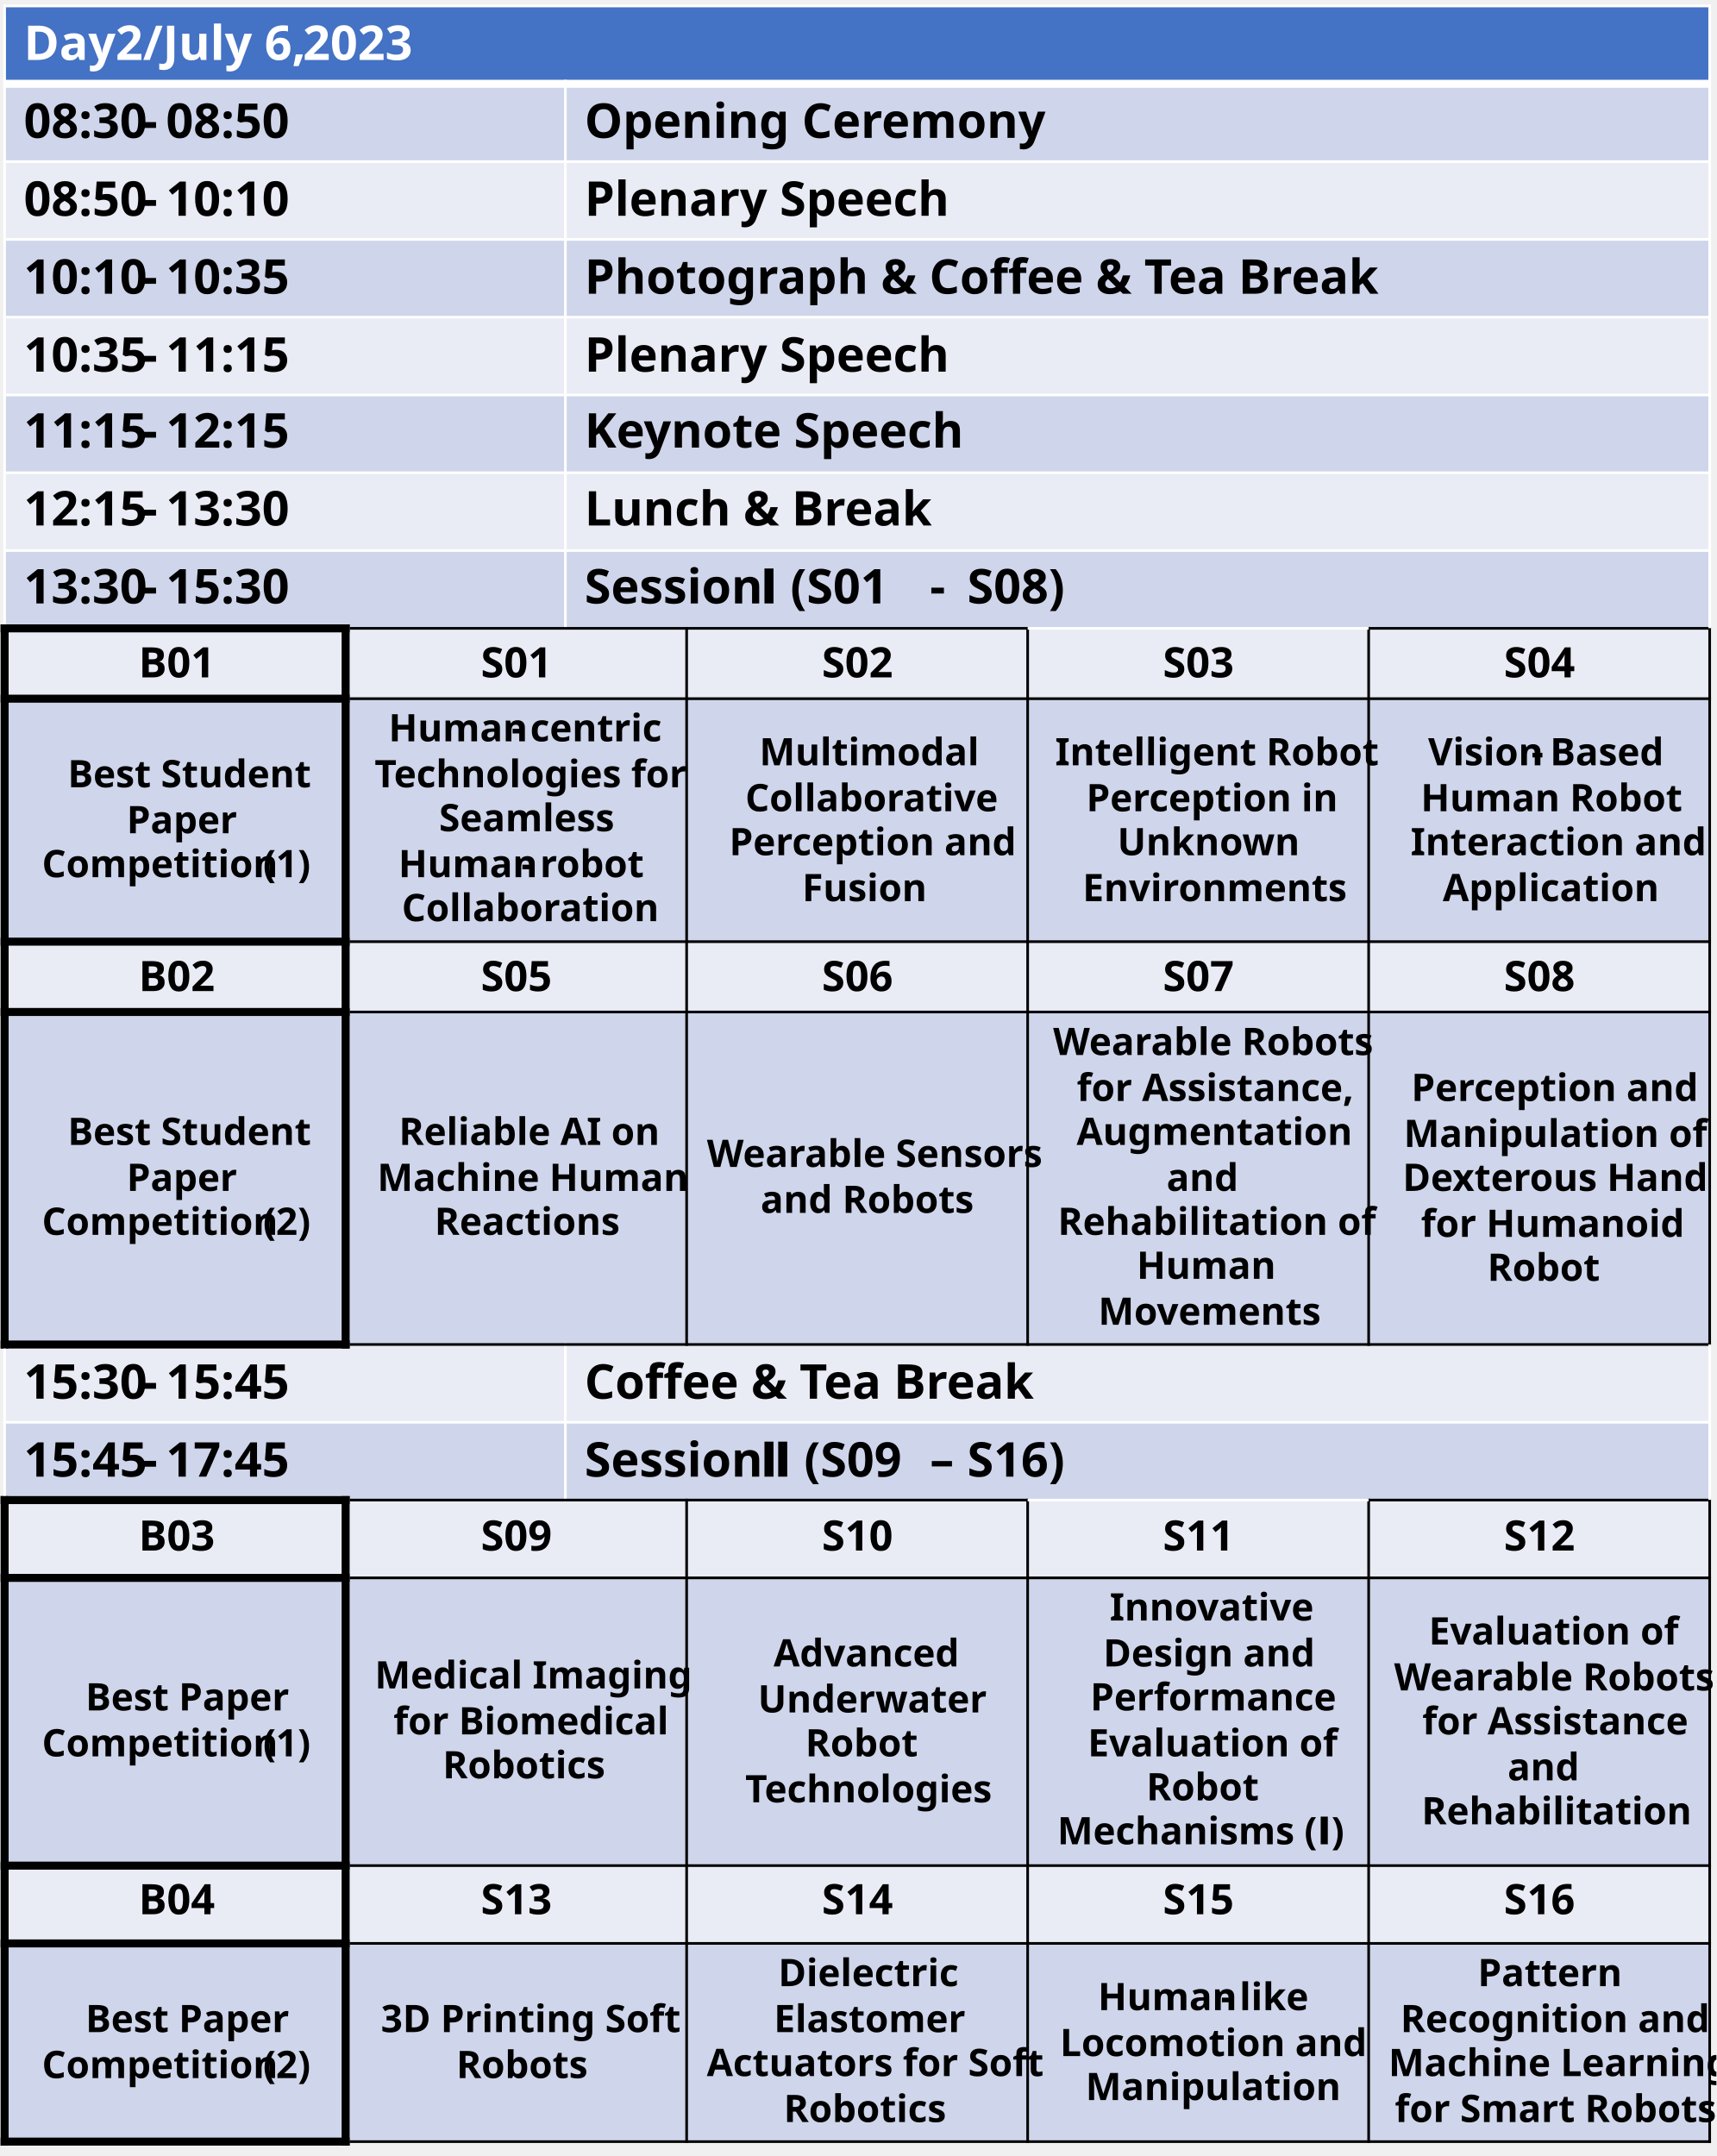
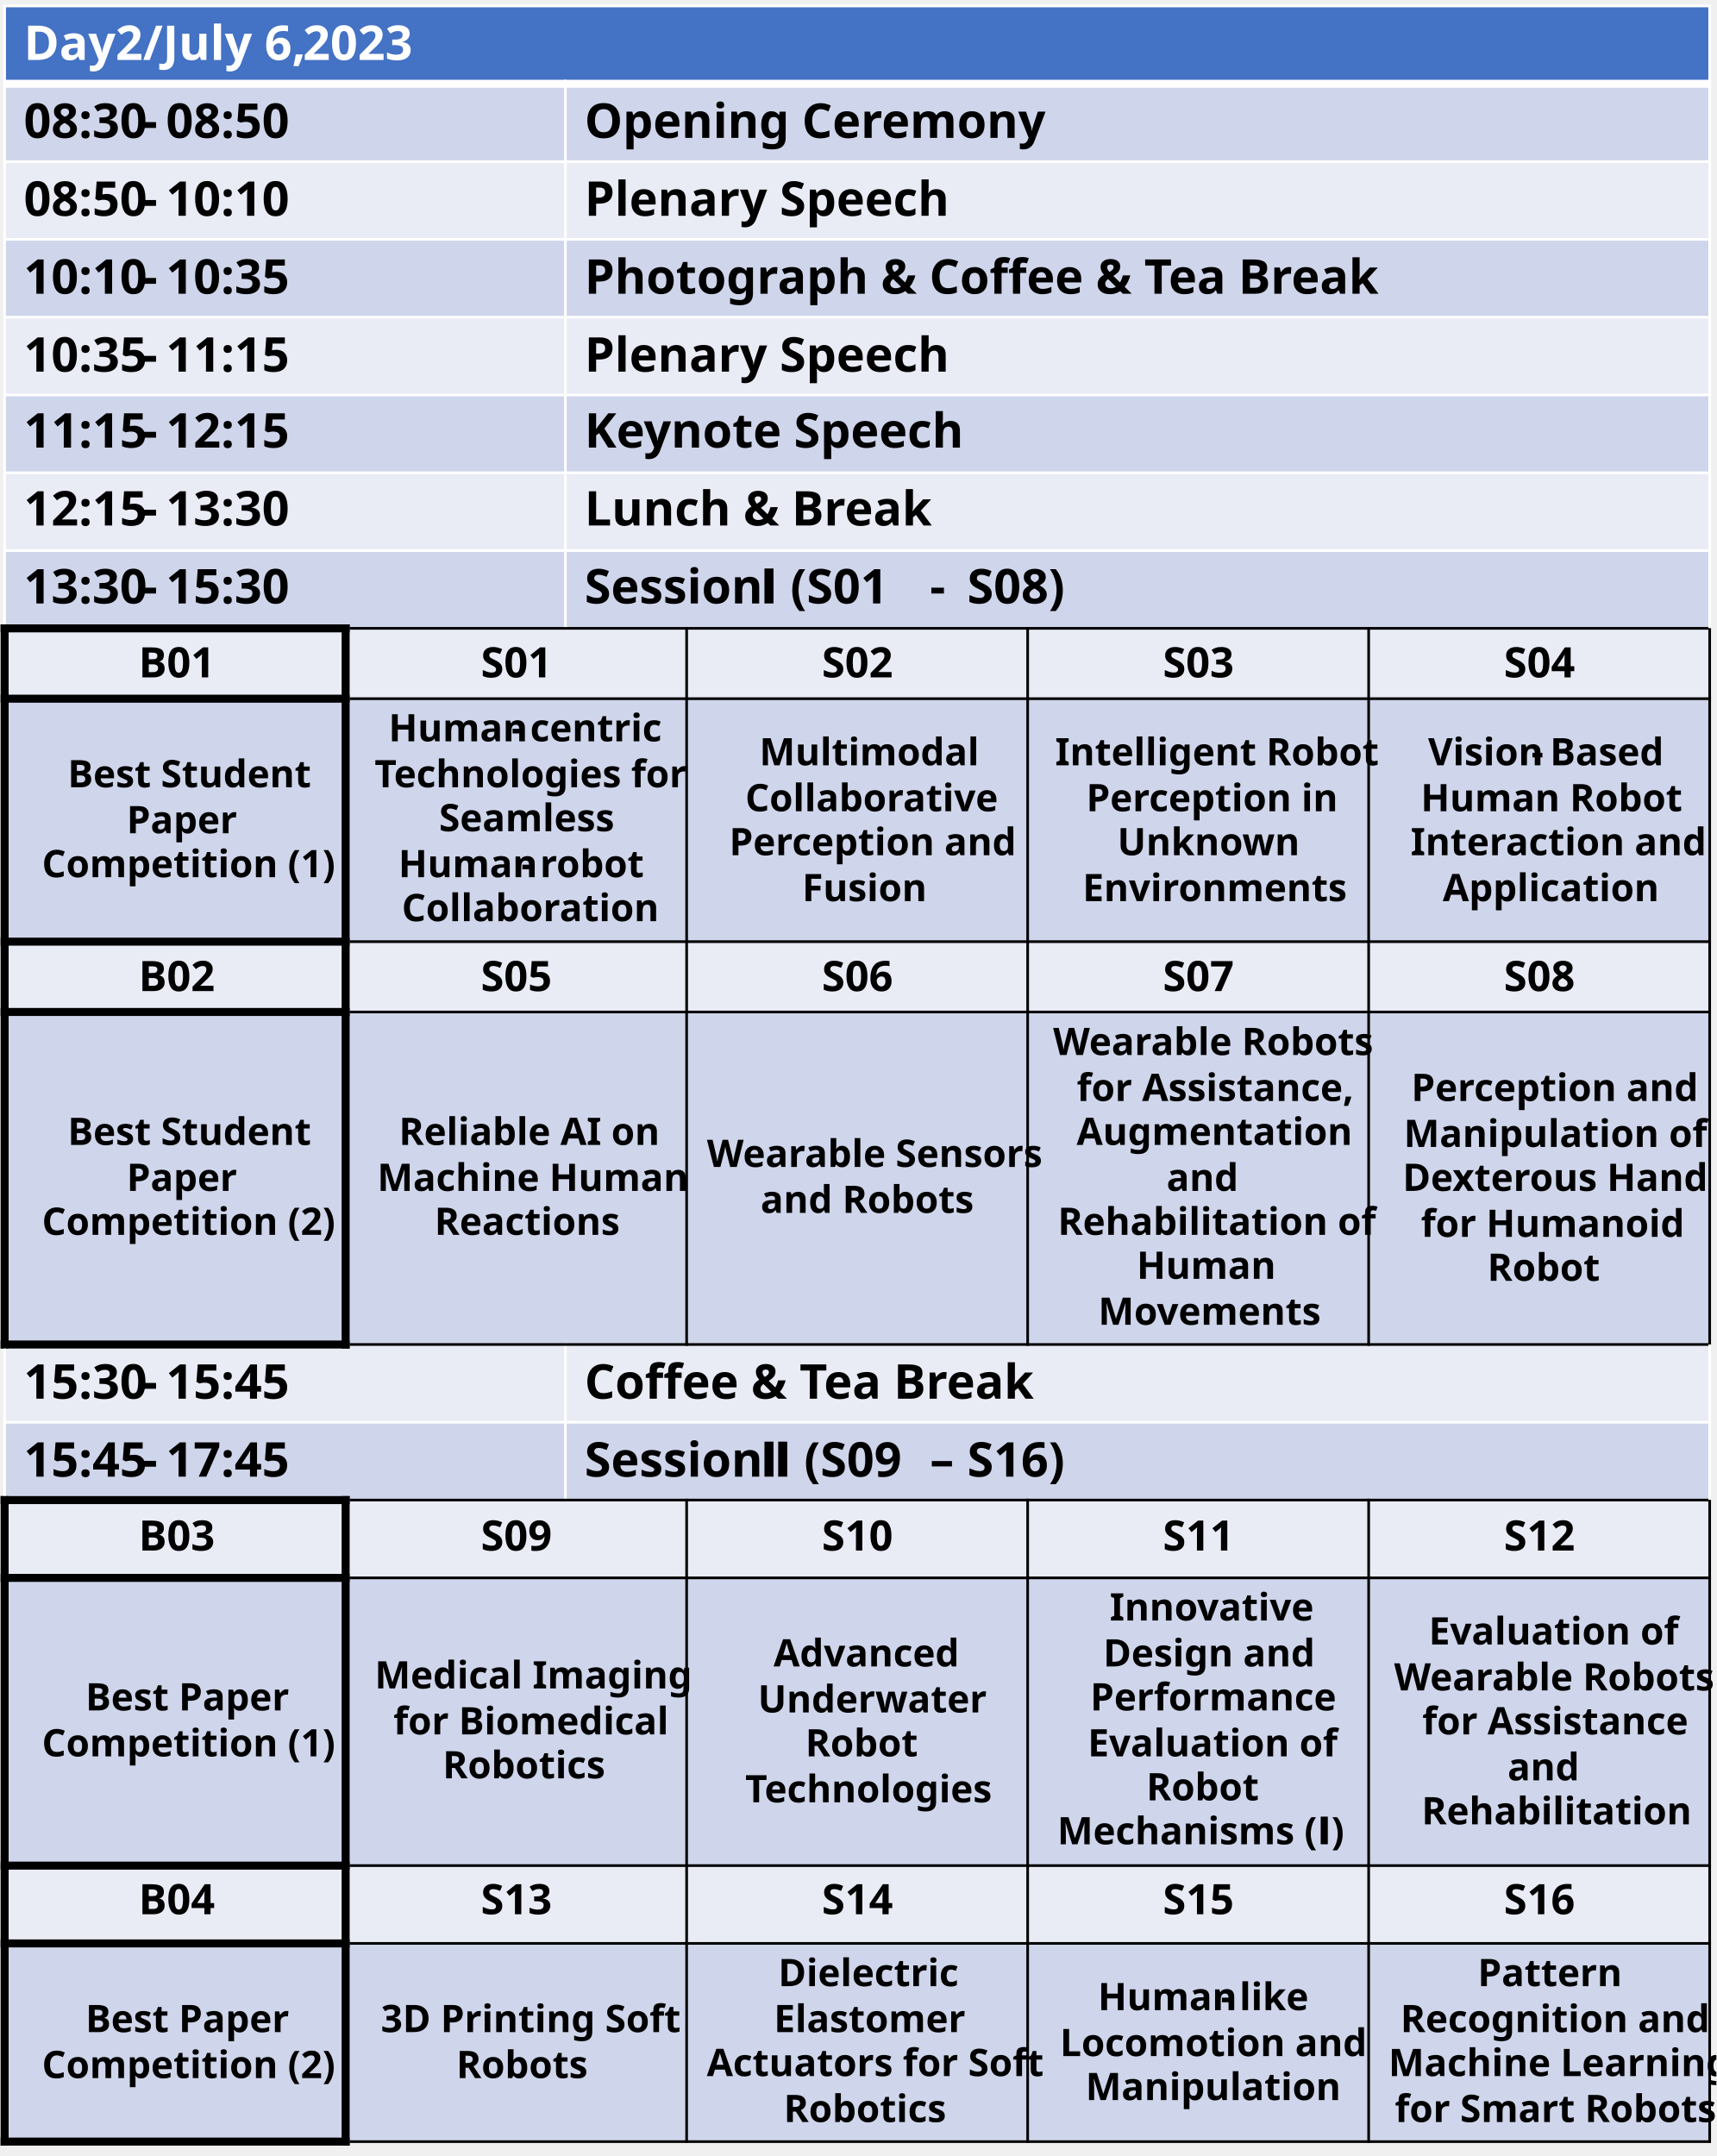
<svg xmlns="http://www.w3.org/2000/svg" width="859" height="1079" overflow="hidden">
  <g transform="translate(-225 3)">
    <path d="M227.314 0 1080.65 0 1080.65 38.933 227.314 38.933Z" fill="#4472C4" fill-rule="evenodd" />
    <path d="M227.314 38.933 507.961 38.933 507.961 77.867 227.314 77.867Z" fill="#CFD5EA" fill-rule="evenodd" />
    <path d="M507.961 38.933 1080.65 38.933 1080.65 77.867 507.961 77.867Z" fill="#CFD5EA" fill-rule="evenodd" />
    <path d="M227.314 77.867 507.961 77.867 507.961 116.8 227.314 116.8Z" fill="#E9EBF5" fill-rule="evenodd" />
    <path d="M507.961 77.867 1080.65 77.867 1080.65 116.8 507.961 116.8Z" fill="#E9EBF5" fill-rule="evenodd" />
    <path d="M227.314 116.8 507.961 116.8 507.961 155.733 227.314 155.733Z" fill="#CFD5EA" fill-rule="evenodd" />
    <path d="M507.961 116.8 1080.65 116.8 1080.65 155.733 507.961 155.733Z" fill="#CFD5EA" fill-rule="evenodd" />
    <path d="M227.314 155.733 507.961 155.733 507.961 194.667 227.314 194.667Z" fill="#E9EBF5" fill-rule="evenodd" />
    <path d="M507.961 155.733 1080.65 155.733 1080.65 194.667 507.961 194.667Z" fill="#E9EBF5" fill-rule="evenodd" />
    <path d="M227.314 194.667 507.961 194.667 507.961 233.6 227.314 233.6Z" fill="#CFD5EA" fill-rule="evenodd" />
    <path d="M507.961 194.667 1080.65 194.667 1080.65 233.6 507.961 233.6Z" fill="#CFD5EA" fill-rule="evenodd" />
    <path d="M227.314 233.6 507.961 233.6 507.961 272.533 227.314 272.533Z" fill="#E9EBF5" fill-rule="evenodd" />
    <path d="M507.961 233.6 1080.65 233.6 1080.65 272.533 507.961 272.533Z" fill="#E9EBF5" fill-rule="evenodd" />
    <path d="M227.314 272.533 507.961 272.533 507.961 311.467 227.314 311.467Z" fill="#CFD5EA" fill-rule="evenodd" />
    <path d="M507.961 272.533 1080.65 272.533 1080.65 311.467 507.961 311.467Z" fill="#CFD5EA" fill-rule="evenodd" />
    <path d="M227.314 311.467 397.98 311.467 397.98 346.667 227.314 346.667Z" fill="#E9EBF5" fill-rule="evenodd" />
    <path d="M397.98 311.467 568.647 311.467 568.647 346.667 397.98 346.667Z" fill="#E9EBF5" fill-rule="evenodd" />
    <path d="M568.647 311.467 739.314 311.467 739.314 346.667 568.647 346.667Z" fill="#E9EBF5" fill-rule="evenodd" />
    <path d="M739.314 311.467 909.98 311.467 909.98 346.667 739.314 346.667Z" fill="#E9EBF5" fill-rule="evenodd" />
    <path d="M909.98 311.467 1080.65 311.467 1080.65 346.667 909.98 346.667Z" fill="#E9EBF5" fill-rule="evenodd" />
    <path d="M227.314 346.667 397.98 346.667 397.98 468.267 227.314 468.267Z" fill="#CFD5EA" fill-rule="evenodd" />
    <path d="M397.98 346.667 568.647 346.667 568.647 468.267 397.98 468.267Z" fill="#CFD5EA" fill-rule="evenodd" />
    <path d="M568.647 346.667 739.314 346.667 739.314 468.267 568.647 468.267Z" fill="#CFD5EA" fill-rule="evenodd" />
    <path d="M739.314 346.667 909.98 346.667 909.98 468.267 739.314 468.267Z" fill="#CFD5EA" fill-rule="evenodd" />
    <path d="M909.98 346.667 1080.65 346.667 1080.65 468.267 909.98 468.267Z" fill="#CFD5EA" fill-rule="evenodd" />
    <path d="M227.314 468.267 397.98 468.267 397.98 503.467 227.314 503.467Z" fill="#E9EBF5" fill-rule="evenodd" />
    <path d="M397.98 468.267 568.647 468.267 568.647 503.467 397.98 503.467Z" fill="#E9EBF5" fill-rule="evenodd" />
    <path d="M568.647 468.267 739.314 468.267 739.314 503.467 568.647 503.467Z" fill="#E9EBF5" fill-rule="evenodd" />
    <path d="M739.314 468.267 909.98 468.267 909.98 503.467 739.314 503.467Z" fill="#E9EBF5" fill-rule="evenodd" />
    <path d="M909.98 468.267 1080.65 468.267 1080.65 503.467 909.98 503.467Z" fill="#E9EBF5" fill-rule="evenodd" />
    <path d="M227.314 503.467 397.98 503.467 397.98 669.867 227.314 669.867Z" fill="#CFD5EA" fill-rule="evenodd" />
    <path d="M397.98 503.467 568.647 503.467 568.647 669.867 397.98 669.867Z" fill="#CFD5EA" fill-rule="evenodd" />
    <path d="M568.647 503.467 739.314 503.467 739.314 669.867 568.647 669.867Z" fill="#CFD5EA" fill-rule="evenodd" />
    <path d="M739.314 503.467 909.98 503.467 909.98 669.867 739.314 669.867Z" fill="#CFD5EA" fill-rule="evenodd" />
    <path d="M909.98 503.467 1080.65 503.467 1080.65 669.867 909.98 669.867Z" fill="#CFD5EA" fill-rule="evenodd" />
    <path d="M227.314 669.867 507.961 669.867 507.961 708.8 227.314 708.8Z" fill="#E9EBF5" fill-rule="evenodd" />
    <path d="M507.961 669.867 1080.65 669.867 1080.65 708.8 507.961 708.8Z" fill="#E9EBF5" fill-rule="evenodd" />
    <path d="M227.314 708.8 507.961 708.8 507.961 747.733 227.314 747.733Z" fill="#CFD5EA" fill-rule="evenodd" />
    <path d="M507.961 708.8 1080.65 708.8 1080.65 747.733 507.961 747.733Z" fill="#CFD5EA" fill-rule="evenodd" />
    <path d="M227.314 747.733 397.98 747.733 397.98 786.667 227.314 786.667Z" fill="#E9EBF5" fill-rule="evenodd" />
    <path d="M397.98 747.733 568.647 747.733 568.647 786.667 397.98 786.667Z" fill="#E9EBF5" fill-rule="evenodd" />
    <path d="M568.647 747.733 739.314 747.733 739.314 786.667 568.647 786.667Z" fill="#E9EBF5" fill-rule="evenodd" />
    <path d="M739.314 747.733 909.98 747.733 909.98 786.667 739.314 786.667Z" fill="#E9EBF5" fill-rule="evenodd" />
    <path d="M909.98 747.733 1080.65 747.733 1080.65 786.667 909.98 786.667Z" fill="#E9EBF5" fill-rule="evenodd" />
    <path d="M227.314 786.667 397.98 786.667 397.98 930.667 227.314 930.667Z" fill="#CFD5EA" fill-rule="evenodd" />
    <path d="M397.98 786.667 568.647 786.667 568.647 930.667 397.98 930.667Z" fill="#CFD5EA" fill-rule="evenodd" />
    <path d="M568.647 786.667 739.314 786.667 739.314 930.667 568.647 930.667Z" fill="#CFD5EA" fill-rule="evenodd" />
    <path d="M739.314 786.667 909.98 786.667 909.98 930.667 739.314 930.667Z" fill="#CFD5EA" fill-rule="evenodd" />
    <path d="M909.98 786.667 1080.65 786.667 1080.65 930.667 909.98 930.667Z" fill="#CFD5EA" fill-rule="evenodd" />
    <path d="M227.314 930.667 397.98 930.667 397.98 969.6 227.314 969.6Z" fill="#E9EBF5" fill-rule="evenodd" />
    <path d="M397.98 930.667 568.647 930.667 568.647 969.6 397.98 969.6Z" fill="#E9EBF5" fill-rule="evenodd" />
    <path d="M568.647 930.667 739.314 930.667 739.314 969.6 568.647 969.6Z" fill="#E9EBF5" fill-rule="evenodd" />
    <path d="M739.314 930.667 909.98 930.667 909.98 969.6 739.314 969.6Z" fill="#E9EBF5" fill-rule="evenodd" />
    <path d="M909.98 930.667 1080.65 930.667 1080.65 969.6 909.98 969.6Z" fill="#E9EBF5" fill-rule="evenodd" />
    <path d="M227.314 969.6 397.98 969.6 397.98 1068.8 227.314 1068.8Z" fill="#CFD5EA" fill-rule="evenodd" />
    <path d="M397.98 969.6 568.647 969.6 568.647 1068.8 397.98 1068.8Z" fill="#CFD5EA" fill-rule="evenodd" />
    <path d="M568.647 969.6 739.314 969.6 739.314 1068.8 568.647 1068.8Z" fill="#CFD5EA" fill-rule="evenodd" />
    <path d="M739.314 969.6 909.98 969.6 909.98 1068.8 739.314 1068.8Z" fill="#CFD5EA" fill-rule="evenodd" />
    <path d="M909.98 969.6 1080.65 969.6 1080.65 1068.8 909.98 1068.8Z" fill="#CFD5EA" fill-rule="evenodd" />
    <path d="M397.98 309.467 397.98 671.867" stroke="#000000" stroke-width="4" stroke-linejoin="round" stroke-miterlimit="10" fill="none" fill-rule="evenodd" />
    <path d="M397.98 745.733 397.98 1070.8" stroke="#000000" stroke-width="4" stroke-linejoin="round" stroke-miterlimit="10" fill="none" fill-rule="evenodd" />
    <path d="M507.961 36.933 507.961 312.133" stroke="#FFFFFF" stroke-width="1.333" stroke-linejoin="round" stroke-miterlimit="10" fill="none" fill-rule="evenodd" />
    <path d="M507.961 669.2 507.961 748.4" stroke="#FFFFFF" stroke-width="1.333" stroke-linejoin="round" stroke-miterlimit="10" fill="none" fill-rule="evenodd" />
    <path d="M568.647 310.8 568.647 670.533" stroke="#000000" stroke-width="1.333" stroke-linejoin="round" stroke-miterlimit="10" fill="none" fill-rule="evenodd" />
    <path d="M568.647 747.067 568.647 1069.47" stroke="#000000" stroke-width="1.333" stroke-linejoin="round" stroke-miterlimit="10" fill="none" fill-rule="evenodd" />
    <path d="M739.314 310.8 739.314 670.533" stroke="#000000" stroke-width="1.333" stroke-linejoin="round" stroke-miterlimit="10" fill="none" fill-rule="evenodd" />
    <path d="M739.314 747.067 739.314 1069.47" stroke="#000000" stroke-width="1.333" stroke-linejoin="round" stroke-miterlimit="10" fill="none" fill-rule="evenodd" />
    <path d="M909.98 310.8 909.98 670.533" stroke="#000000" stroke-width="1.333" stroke-linejoin="round" stroke-miterlimit="10" fill="none" fill-rule="evenodd" />
    <path d="M909.98 747.067 909.98 1069.47" stroke="#000000" stroke-width="1.333" stroke-linejoin="round" stroke-miterlimit="10" fill="none" fill-rule="evenodd" />
    <path d="M226.647 38.933 1081.31 38.933" stroke="#FFFFFF" stroke-width="4" stroke-linejoin="round" stroke-miterlimit="10" fill="none" fill-rule="evenodd" />
    <path d="M226.647 77.867 1081.31 77.867" stroke="#FFFFFF" stroke-width="1.333" stroke-linejoin="round" stroke-miterlimit="10" fill="none" fill-rule="evenodd" />
    <path d="M226.647 116.8 1081.31 116.8" stroke="#FFFFFF" stroke-width="1.333" stroke-linejoin="round" stroke-miterlimit="10" fill="none" fill-rule="evenodd" />
    <path d="M226.647 155.733 1081.31 155.733" stroke="#FFFFFF" stroke-width="1.333" stroke-linejoin="round" stroke-miterlimit="10" fill="none" fill-rule="evenodd" />
    <path d="M226.647 194.667 1081.31 194.667" stroke="#FFFFFF" stroke-width="1.333" stroke-linejoin="round" stroke-miterlimit="10" fill="none" fill-rule="evenodd" />
    <path d="M226.647 233.6 1081.31 233.6" stroke="#FFFFFF" stroke-width="1.333" stroke-linejoin="round" stroke-miterlimit="10" fill="none" fill-rule="evenodd" />
    <path d="M226.647 272.533 1081.31 272.533" stroke="#FFFFFF" stroke-width="1.333" stroke-linejoin="round" stroke-miterlimit="10" fill="none" fill-rule="evenodd" />
    <path d="M225.314 311.467 399.98 311.467" stroke="#000000" stroke-width="4" stroke-linejoin="round" stroke-miterlimit="10" fill="none" fill-rule="evenodd" />
-     <path d="M399.98 311.467 739.314 311.467" stroke="#000000" stroke-width="1.333" stroke-linejoin="round" stroke-miterlimit="10" fill="none" fill-rule="evenodd" />
-     <path d="M739.314 311.467 909.98 311.467" stroke="#FFFFFF" stroke-width="1.333" stroke-linejoin="round" stroke-miterlimit="10" fill="none" fill-rule="evenodd" />
-     <path d="M909.98 311.467 1081.31 311.467" stroke="#000000" stroke-width="1.333" stroke-linejoin="round" stroke-miterlimit="10" fill="none" fill-rule="evenodd" />
+     <path d="M399.98 311.467 1081.31 311.467" stroke="#000000" stroke-width="1.333" stroke-linejoin="round" stroke-miterlimit="10" fill="none" fill-rule="evenodd" />
    <path d="M225.314 346.667 399.98 346.667" stroke="#000000" stroke-width="4" stroke-linejoin="round" stroke-miterlimit="10" fill="none" fill-rule="evenodd" />
    <path d="M399.98 346.667 1081.31 346.667" stroke="#000000" stroke-width="1.333" stroke-linejoin="round" stroke-miterlimit="10" fill="none" fill-rule="evenodd" />
    <path d="M225.314 468.267 399.98 468.267" stroke="#000000" stroke-width="4" stroke-linejoin="round" stroke-miterlimit="10" fill="none" fill-rule="evenodd" />
    <path d="M399.98 468.267 1081.31 468.267" stroke="#000000" stroke-width="1.333" stroke-linejoin="round" stroke-miterlimit="10" fill="none" fill-rule="evenodd" />
    <path d="M225.314 503.467 399.98 503.467" stroke="#000000" stroke-width="4" stroke-linejoin="round" stroke-miterlimit="10" fill="none" fill-rule="evenodd" />
    <path d="M399.98 503.467 1081.31 503.467" stroke="#000000" stroke-width="1.333" stroke-linejoin="round" stroke-miterlimit="10" fill="none" fill-rule="evenodd" />
    <path d="M225.314 669.867 399.98 669.867" stroke="#000000" stroke-width="4" stroke-linejoin="round" stroke-miterlimit="10" fill="none" fill-rule="evenodd" />
    <path d="M399.98 669.867 1081.31 669.867" stroke="#000000" stroke-width="1.333" stroke-linejoin="round" stroke-miterlimit="10" fill="none" fill-rule="evenodd" />
    <path d="M226.647 708.8 1081.31 708.8" stroke="#FFFFFF" stroke-width="1.333" stroke-linejoin="round" stroke-miterlimit="10" fill="none" fill-rule="evenodd" />
    <path d="M225.314 747.733 399.98 747.733" stroke="#000000" stroke-width="4" stroke-linejoin="round" stroke-miterlimit="10" fill="none" fill-rule="evenodd" />
-     <path d="M399.98 747.733 739.314 747.733" stroke="#000000" stroke-width="1.333" stroke-linejoin="round" stroke-miterlimit="10" fill="none" fill-rule="evenodd" />
-     <path d="M739.314 747.733 909.98 747.733" stroke="#FFFFFF" stroke-width="1.333" stroke-linejoin="round" stroke-miterlimit="10" fill="none" fill-rule="evenodd" />
-     <path d="M909.98 747.733 1081.31 747.733" stroke="#000000" stroke-width="1.333" stroke-linejoin="round" stroke-miterlimit="10" fill="none" fill-rule="evenodd" />
+     <path d="M399.98 747.733 1081.31 747.733" stroke="#000000" stroke-width="1.333" stroke-linejoin="round" stroke-miterlimit="10" fill="none" fill-rule="evenodd" />
    <path d="M225.314 786.667 399.98 786.667" stroke="#000000" stroke-width="4" stroke-linejoin="round" stroke-miterlimit="10" fill="none" fill-rule="evenodd" />
    <path d="M399.98 786.667 1081.31 786.667" stroke="#000000" stroke-width="1.333" stroke-linejoin="round" stroke-miterlimit="10" fill="none" fill-rule="evenodd" />
    <path d="M225.314 930.667 399.98 930.667" stroke="#000000" stroke-width="4" stroke-linejoin="round" stroke-miterlimit="10" fill="none" fill-rule="evenodd" />
    <path d="M399.98 930.667 1081.31 930.667" stroke="#000000" stroke-width="1.333" stroke-linejoin="round" stroke-miterlimit="10" fill="none" fill-rule="evenodd" />
    <path d="M225.314 969.6 399.98 969.6" stroke="#000000" stroke-width="4" stroke-linejoin="round" stroke-miterlimit="10" fill="none" fill-rule="evenodd" />
    <path d="M399.98 969.6 1081.31 969.6" stroke="#000000" stroke-width="1.333" stroke-linejoin="round" stroke-miterlimit="10" fill="none" fill-rule="evenodd" />
    <path d="M227.314-0.667 227.314 309.467" stroke="#FFFFFF" stroke-width="1.333" stroke-linejoin="round" stroke-miterlimit="10" fill="none" fill-rule="evenodd" />
    <path d="M227.314 309.467 227.314 671.867" stroke="#000000" stroke-width="4" stroke-linejoin="round" stroke-miterlimit="10" fill="none" fill-rule="evenodd" />
    <path d="M227.314 671.867 227.314 745.733" stroke="#FFFFFF" stroke-width="1.333" stroke-linejoin="round" stroke-miterlimit="10" fill="none" fill-rule="evenodd" />
    <path d="M227.314 745.733 227.314 1070.8" stroke="#000000" stroke-width="4" stroke-linejoin="round" stroke-miterlimit="10" fill="none" fill-rule="evenodd" />
    <path d="M1080.65-0.667 1080.65 311.467" stroke="#FFFFFF" stroke-width="1.333" stroke-linejoin="round" stroke-miterlimit="10" fill="none" fill-rule="evenodd" />
    <path d="M1080.65 311.467 1080.65 669.867" stroke="#000000" stroke-width="1.333" stroke-linejoin="round" stroke-miterlimit="10" fill="none" fill-rule="evenodd" />
    <path d="M1080.65 669.867 1080.65 747.733" stroke="#FFFFFF" stroke-width="1.333" stroke-linejoin="round" stroke-miterlimit="10" fill="none" fill-rule="evenodd" />
    <path d="M1080.65 747.733 1080.65 1069.47" stroke="#000000" stroke-width="1.333" stroke-linejoin="round" stroke-miterlimit="10" fill="none" fill-rule="evenodd" />
    <path d="M226.647 0 1081.31 0" stroke="#FFFFFF" stroke-width="1.333" stroke-linejoin="round" stroke-miterlimit="10" fill="none" fill-rule="evenodd" />
    <path d="M225.314 1068.8 399.98 1068.8" stroke="#000000" stroke-width="4" stroke-linejoin="round" stroke-miterlimit="10" fill="none" fill-rule="evenodd" />
    <path d="M399.98 1068.8 1081.31 1068.8" stroke="#000000" stroke-width="1.333" stroke-linejoin="round" stroke-miterlimit="10" fill="none" fill-rule="evenodd" />
    <g>
      <text fill="#FFFFFF" font-family="DengXian,DengXian_MSFontService,sans-serif" font-weight="700" font-size="24" transform="translate(236.914 27)">Day2/July 6,</text>
    </g>
    <text fill="#FFFFFF" font-family="DengXian,DengXian_MSFontService,sans-serif" font-weight="700" font-size="24" transform="translate(376.58 27)">2023</text>
    <g>
      <text font-family="DengXian,DengXian_MSFontService,sans-serif" font-weight="700" font-size="24" transform="translate(517.561 66)">Opening Ceremony</text>
    </g>
    <g>
      <text font-family="DengXian,DengXian_MSFontService,sans-serif" font-weight="700" font-size="24" transform="translate(236.914 66)">08:30</text>
    </g>
    <text font-family="DengXian,DengXian_MSFontService,sans-serif" font-weight="700" font-size="24" transform="translate(296.08 66)">-</text>
    <text font-family="DengXian,DengXian_MSFontService,sans-serif" font-weight="700" font-size="24" transform="translate(308.08 66)">08:50</text>
    <g>
      <text font-family="DengXian,DengXian_MSFontService,sans-serif" font-weight="700" font-size="24" transform="translate(517.561 105)">Plenary Speech</text>
    </g>
    <g>
      <text font-family="DengXian,DengXian_MSFontService,sans-serif" font-weight="700" font-size="24" transform="translate(236.914 105)">08:50</text>
    </g>
    <text font-family="DengXian,DengXian_MSFontService,sans-serif" font-weight="700" font-size="24" transform="translate(296.08 105)">-</text>
    <text font-family="DengXian,DengXian_MSFontService,sans-serif" font-weight="700" font-size="24" transform="translate(308.08 105)">10:10</text>
    <g>
      <text font-family="DengXian,DengXian_MSFontService,sans-serif" font-weight="700" font-size="24" transform="translate(517.561 144)">Photograph &amp; Coffee &amp; Tea Break</text>
    </g>
    <g>
      <text font-family="DengXian,DengXian_MSFontService,sans-serif" font-weight="700" font-size="24" transform="translate(236.914 144)">10:10</text>
    </g>
    <text font-family="DengXian,DengXian_MSFontService,sans-serif" font-weight="700" font-size="24" transform="translate(296.08 144)">-</text>
    <text font-family="DengXian,DengXian_MSFontService,sans-serif" font-weight="700" font-size="24" transform="translate(308.08 144)">10:35</text>
    <g>
      <text font-family="DengXian,DengXian_MSFontService,sans-serif" font-weight="700" font-size="24" transform="translate(517.561 183)">Plenary Speech</text>
    </g>
    <g>
      <text font-family="DengXian,DengXian_MSFontService,sans-serif" font-weight="700" font-size="24" transform="translate(236.914 183)">10:35</text>
    </g>
    <text font-family="DengXian,DengXian_MSFontService,sans-serif" font-weight="700" font-size="24" transform="translate(296.08 183)">-</text>
    <text font-family="DengXian,DengXian_MSFontService,sans-serif" font-weight="700" font-size="24" transform="translate(308.08 183)">11:15</text>
    <g>
      <text font-family="DengXian,DengXian_MSFontService,sans-serif" font-weight="700" font-size="24" transform="translate(517.561 221)">Keynote Speech</text>
    </g>
    <g>
      <text font-family="DengXian,DengXian_MSFontService,sans-serif" font-weight="700" font-size="24" transform="translate(236.914 221)">11:15</text>
    </g>
    <text font-family="DengXian,DengXian_MSFontService,sans-serif" font-weight="700" font-size="24" transform="translate(296.08 221)">-</text>
    <text font-family="DengXian,DengXian_MSFontService,sans-serif" font-weight="700" font-size="24" transform="translate(308.08 221)">12:15</text>
    <g>
      <text font-family="DengXian,DengXian_MSFontService,sans-serif" font-weight="700" font-size="24" transform="translate(517.561 260)">Lunch &amp; Break</text>
    </g>
    <g>
      <text font-family="DengXian,DengXian_MSFontService,sans-serif" font-weight="700" font-size="24" transform="translate(236.914 260)">12:15</text>
    </g>
    <text font-family="DengXian,DengXian_MSFontService,sans-serif" font-weight="700" font-size="24" transform="translate(296.08 260)">-</text>
    <text font-family="DengXian,DengXian_MSFontService,sans-serif" font-weight="700" font-size="24" transform="translate(308.08 260)">13:30</text>
    <g>
      <text font-family="DengXian,DengXian_MSFontService,sans-serif" font-weight="700" font-size="24" transform="translate(517.561 299)">Session</text>
    </g>
    <text font-family="DengXian,DengXian_MSFontService,sans-serif" font-weight="700" font-size="24" transform="translate(605.394 299)">Ⅰ (S01</text>
    <text font-family="DengXian,DengXian_MSFontService,sans-serif" font-weight="700" font-size="24" transform="translate(690.394 299)">-</text>
    <text font-family="DengXian,DengXian_MSFontService,sans-serif" font-weight="700" font-size="24" transform="translate(709.061 299)">S08)</text>
    <g>
      <text font-family="DengXian,DengXian_MSFontService,sans-serif" font-weight="700" font-size="24" transform="translate(236.914 299)">13:30</text>
    </g>
    <text font-family="DengXian,DengXian_MSFontService,sans-serif" font-weight="700" font-size="24" transform="translate(296.08 299)">-</text>
    <text font-family="DengXian,DengXian_MSFontService,sans-serif" font-weight="700" font-size="24" transform="translate(308.08 299)">15:30</text>
    <text font-family="DengXian,DengXian_MSFontService,sans-serif" font-weight="700" font-size="21" transform="translate(977.647 336)">S04</text>
    <text font-family="DengXian,DengXian_MSFontService,sans-serif" font-weight="700" font-size="21" transform="translate(806.98 336)">S03</text>
    <text font-family="DengXian,DengXian_MSFontService,sans-serif" font-weight="700" font-size="21" transform="translate(636.314 336)">S02</text>
    <text font-family="DengXian,DengXian_MSFontService,sans-serif" font-weight="700" font-size="21" transform="translate(465.647 336)">S01</text>
    <text font-family="DengXian,DengXian_MSFontService,sans-serif" font-weight="700" font-size="21" transform="translate(294.397 336)">B01</text>
    <text font-family="DengXian,DengXian_MSFontService,sans-serif" font-weight="700" font-size="19" transform="translate(939.727 380)">Vision</text>
    <text font-family="DengXian,DengXian_MSFontService,sans-serif" font-weight="700" font-size="19" transform="translate(991.394 380)">-</text>
    <text font-family="DengXian,DengXian_MSFontService,sans-serif" font-weight="700" font-size="19" transform="translate(1000.73 380)">Based</text>
    <text font-family="DengXian,DengXian_MSFontService,sans-serif" font-weight="700" font-size="19" transform="translate(936.06 403)">Human Robot</text>
    <text font-family="DengXian,DengXian_MSFontService,sans-serif" font-weight="700" font-size="19" transform="translate(930.98 425)">Interaction and</text>
    <text font-family="DengXian,DengXian_MSFontService,sans-serif" font-weight="700" font-size="19" transform="translate(947.06 448)">Application</text>
    <g>
      <text font-family="DengXian,DengXian_MSFontService,sans-serif" font-weight="700" font-size="19" transform="translate(753.064 380)">Intelligent Robot</text>
    </g>
    <text font-family="DengXian,DengXian_MSFontService,sans-serif" font-weight="700" font-size="19" transform="translate(768.65 403)">Perception in</text>
    <text font-family="DengXian,DengXian_MSFontService,sans-serif" font-weight="700" font-size="19" transform="translate(784.23 425)">Unknown</text>
    <text font-family="DengXian,DengXian_MSFontService,sans-serif" font-weight="700" font-size="19" transform="translate(766.817 448)">Environments</text>
    <text font-family="DengXian,DengXian_MSFontService,sans-serif" font-weight="700" font-size="19" transform="translate(605.06 380)">Multimodal</text>
    <text font-family="DengXian,DengXian_MSFontService,sans-serif" font-weight="700" font-size="19" transform="translate(597.98 403)">Collaborative</text>
    <text font-family="DengXian,DengXian_MSFontService,sans-serif" font-weight="700" font-size="19" transform="translate(589.98 425)">Perception and</text>
    <text font-family="DengXian,DengXian_MSFontService,sans-serif" font-weight="700" font-size="19" transform="translate(626.48 448)">Fusion</text>
    <text font-family="DengXian,DengXian_MSFontService,sans-serif" font-weight="700" font-size="19" transform="translate(419.48 368)">Human</text>
    <text font-family="DengXian,DengXian_MSFontService,sans-serif" font-weight="700" font-size="19" transform="translate(480.98 368)">-</text>
    <text font-family="DengXian,DengXian_MSFontService,sans-serif" font-weight="700" font-size="19" transform="translate(490.314 368)">centric</text>
    <g>
      <text font-family="DengXian,DengXian_MSFontService,sans-serif" font-weight="700" font-size="19" transform="translate(412.48 391)">Technologies for</text>
    </g>
    <text font-family="DengXian,DengXian_MSFontService,sans-serif" font-weight="700" font-size="19" transform="translate(444.727 413)">Seamless</text>
    <text font-family="DengXian,DengXian_MSFontService,sans-serif" font-weight="700" font-size="19" transform="translate(424.394 436)">Human</text>
    <text font-family="DengXian,DengXian_MSFontService,sans-serif" font-weight="700" font-size="19" transform="translate(485.894 436)">-</text>
    <text font-family="DengXian,DengXian_MSFontService,sans-serif" font-weight="700" font-size="19" transform="translate(495.227 436)">robot</text>
    <text font-family="DengXian,DengXian_MSFontService,sans-serif" font-weight="700" font-size="19" transform="translate(426.06 458)">Collaboration</text>
    <text font-family="DengXian,DengXian_MSFontService,sans-serif" font-weight="700" font-size="19" transform="translate(258.894 391)">Best Student</text>
    <text font-family="DengXian,DengXian_MSFontService,sans-serif" font-weight="700" font-size="19" transform="translate(288.394 414)">Paper</text>
-     <text font-family="DengXian,DengXian_MSFontService,sans-serif" font-weight="700" font-size="19" transform="translate(245.98 436)">Competition</text>
-     <text font-family="DengXian,DengXian_MSFontService,sans-serif" font-weight="700" font-size="19" transform="translate(356.647 436)">(1)</text>
+     <text font-family="DengXian,DengXian_MSFontService,sans-serif" font-weight="700" font-size="19" transform="translate(245.98 436)">Competition (1)</text>
    <text font-family="DengXian,DengXian_MSFontService,sans-serif" font-weight="700" font-size="21" transform="translate(977.647 493)">S08</text>
    <text font-family="DengXian,DengXian_MSFontService,sans-serif" font-weight="700" font-size="21" transform="translate(806.98 493)">S07</text>
    <text font-family="DengXian,DengXian_MSFontService,sans-serif" font-weight="700" font-size="21" transform="translate(636.314 493)">S06</text>
    <text font-family="DengXian,DengXian_MSFontService,sans-serif" font-weight="700" font-size="21" transform="translate(465.647 493)">S05</text>
    <text font-family="DengXian,DengXian_MSFontService,sans-serif" font-weight="700" font-size="21" transform="translate(294.397 493)">B02</text>
    <text font-family="DengXian,DengXian_MSFontService,sans-serif" font-weight="700" font-size="19" transform="translate(931.314 548)">Perception and</text>
    <text font-family="DengXian,DengXian_MSFontService,sans-serif" font-weight="700" font-size="19" transform="translate(927.56 571)">Manipulation of</text>
    <text font-family="DengXian,DengXian_MSFontService,sans-serif" font-weight="700" font-size="19" transform="translate(926.98 593)">Dexterous Hand</text>
    <text font-family="DengXian,DengXian_MSFontService,sans-serif" font-weight="700" font-size="19" transform="translate(936.147 616)">for Humanoid</text>
    <text font-family="DengXian,DengXian_MSFontService,sans-serif" font-weight="700" font-size="19" transform="translate(969.394 638)">Robot</text>
    <g>
      <text font-family="DengXian,DengXian_MSFontService,sans-serif" font-weight="700" font-size="19" transform="translate(752.064 525)">Wearable Robots</text>
    </g>
    <text font-family="DengXian,DengXian_MSFontService,sans-serif" font-weight="700" font-size="19" transform="translate(763.897 548)">for Assistance,</text>
    <text font-family="DengXian,DengXian_MSFontService,sans-serif" font-weight="700" font-size="19" transform="translate(763.817 570)">Augmentation</text>
    <text font-family="DengXian,DengXian_MSFontService,sans-serif" font-weight="700" font-size="19" transform="translate(808.817 593)">and</text>
    <g>
      <text font-family="DengXian,DengXian_MSFontService,sans-serif" font-weight="700" font-size="19" transform="translate(754.397 615)">Rehabilitation of</text>
    </g>
    <text font-family="DengXian,DengXian_MSFontService,sans-serif" font-weight="700" font-size="19" transform="translate(793.897 637)">Human</text>
    <text font-family="DengXian,DengXian_MSFontService,sans-serif" font-weight="700" font-size="19" transform="translate(774.65 660)">Movements</text>
    <g>
      <text font-family="DengXian,DengXian_MSFontService,sans-serif" font-weight="700" font-size="19" transform="translate(578.814 581)">Wearable Sensors</text>
    </g>
    <text font-family="DengXian,DengXian_MSFontService,sans-serif" font-weight="700" font-size="19" transform="translate(605.647 604)">and Robots</text>
    <text font-family="DengXian,DengXian_MSFontService,sans-serif" font-weight="700" font-size="19" transform="translate(424.647 570)">Reliable AI on</text>
    <g>
      <text font-family="DengXian,DengXian_MSFontService,sans-serif" font-weight="700" font-size="19" transform="translate(413.814 593)">Machine Human</text>
    </g>
    <text font-family="DengXian,DengXian_MSFontService,sans-serif" font-weight="700" font-size="19" transform="translate(442.48 615)">Reactions</text>
    <text font-family="DengXian,DengXian_MSFontService,sans-serif" font-weight="700" font-size="19" transform="translate(258.894 570)">Best Student</text>
    <text font-family="DengXian,DengXian_MSFontService,sans-serif" font-weight="700" font-size="19" transform="translate(288.394 593)">Paper</text>
-     <text font-family="DengXian,DengXian_MSFontService,sans-serif" font-weight="700" font-size="19" transform="translate(245.98 615)">Competition</text>
-     <text font-family="DengXian,DengXian_MSFontService,sans-serif" font-weight="700" font-size="19" transform="translate(356.647 615)">(2)</text>
+     <text font-family="DengXian,DengXian_MSFontService,sans-serif" font-weight="700" font-size="19" transform="translate(245.98 615)">Competition (2)</text>
    <g>
      <text font-family="DengXian,DengXian_MSFontService,sans-serif" font-weight="700" font-size="24" transform="translate(517.561 697)">Coffee &amp; Tea Break</text>
    </g>
    <g>
      <text font-family="DengXian,DengXian_MSFontService,sans-serif" font-weight="700" font-size="24" transform="translate(236.914 697)">15:30</text>
    </g>
    <text font-family="DengXian,DengXian_MSFontService,sans-serif" font-weight="700" font-size="24" transform="translate(296.08 697)">-</text>
    <text font-family="DengXian,DengXian_MSFontService,sans-serif" font-weight="700" font-size="24" transform="translate(308.08 697)">15:45</text>
    <g>
      <text font-family="DengXian,DengXian_MSFontService,sans-serif" font-weight="700" font-size="24" transform="translate(517.561 736)">Session</text>
    </g>
    <text font-family="DengXian,DengXian_MSFontService,sans-serif" font-weight="700" font-size="24" transform="translate(605.394 736)">Ⅱ (S09</text>
    <text font-family="DengXian,DengXian_MSFontService,sans-serif" font-weight="700" font-size="24" transform="translate(690.394 736)">–</text>
    <text font-family="DengXian,DengXian_MSFontService,sans-serif" font-weight="700" font-size="24" transform="translate(709.061 736)">S16)</text>
    <g>
      <text font-family="DengXian,DengXian_MSFontService,sans-serif" font-weight="700" font-size="24" transform="translate(236.914 736)">15:45</text>
    </g>
    <text font-family="DengXian,DengXian_MSFontService,sans-serif" font-weight="700" font-size="24" transform="translate(296.08 736)">-</text>
    <text font-family="DengXian,DengXian_MSFontService,sans-serif" font-weight="700" font-size="24" transform="translate(308.08 736)">17:45</text>
    <text font-family="DengXian,DengXian_MSFontService,sans-serif" font-weight="700" font-size="21" transform="translate(977.647 773)">S12</text>
    <text font-family="DengXian,DengXian_MSFontService,sans-serif" font-weight="700" font-size="21" transform="translate(806.98 773)">S11</text>
    <text font-family="DengXian,DengXian_MSFontService,sans-serif" font-weight="700" font-size="21" transform="translate(636.314 773)">S10</text>
    <text font-family="DengXian,DengXian_MSFontService,sans-serif" font-weight="700" font-size="21" transform="translate(465.647 773)">S09</text>
    <text font-family="DengXian,DengXian_MSFontService,sans-serif" font-weight="700" font-size="21" transform="translate(294.397 773)">B03</text>
    <text font-family="DengXian,DengXian_MSFontService,sans-serif" font-weight="700" font-size="19" transform="translate(940.064 820)">Evaluation of</text>
    <g>
      <text font-family="DengXian,DengXian_MSFontService,sans-serif" font-weight="700" font-size="19" transform="translate(922.73 843)">Wearable Robots</text>
    </g>
    <text font-family="DengXian,DengXian_MSFontService,sans-serif" font-weight="700" font-size="19" transform="translate(936.817 865)">for Assistance</text>
    <text font-family="DengXian,DengXian_MSFontService,sans-serif" font-weight="700" font-size="19" transform="translate(979.484 888)">and</text>
    <text font-family="DengXian,DengXian_MSFontService,sans-serif" font-weight="700" font-size="19" transform="translate(936.484 910)">Rehabilitation</text>
    <text font-family="DengXian,DengXian_MSFontService,sans-serif" font-weight="700" font-size="19" transform="translate(780.394 808)">Innovative</text>
    <text font-family="DengXian,DengXian_MSFontService,sans-serif" font-weight="700" font-size="19" transform="translate(777.147 831)">Design and</text>
    <text font-family="DengXian,DengXian_MSFontService,sans-serif" font-weight="700" font-size="19" transform="translate(770.647 853)">Performance</text>
    <text font-family="DengXian,DengXian_MSFontService,sans-serif" font-weight="700" font-size="19" transform="translate(769.394 876)">Evaluation of</text>
    <text font-family="DengXian,DengXian_MSFontService,sans-serif" font-weight="700" font-size="19" transform="translate(798.727 898)">Robot</text>
    <text font-family="DengXian,DengXian_MSFontService,sans-serif" font-weight="700" font-size="19" transform="translate(754.147 920)">Mechanisms (Ⅰ)</text>
    <text font-family="DengXian,DengXian_MSFontService,sans-serif" font-weight="700" font-size="19" transform="translate(612.147 831)">Advanced</text>
    <text font-family="DengXian,DengXian_MSFontService,sans-serif" font-weight="700" font-size="19" transform="translate(604.314 854)">Underwater</text>
    <text font-family="DengXian,DengXian_MSFontService,sans-serif" font-weight="700" font-size="19" transform="translate(628.06 876)">Robot</text>
    <text font-family="DengXian,DengXian_MSFontService,sans-serif" font-weight="700" font-size="19" transform="translate(597.98 899)">Technologies</text>
    <g>
      <text font-family="DengXian,DengXian_MSFontService,sans-serif" font-weight="700" font-size="19" transform="translate(412.564 842)">Medical Imaging</text>
    </g>
    <text font-family="DengXian,DengXian_MSFontService,sans-serif" font-weight="700" font-size="19" transform="translate(421.897 865)">for Biomedical</text>
    <text font-family="DengXian,DengXian_MSFontService,sans-serif" font-weight="700" font-size="19" transform="translate(446.564 887)">Robotics</text>
    <text font-family="DengXian,DengXian_MSFontService,sans-serif" font-weight="700" font-size="19" transform="translate(267.814 853)">Best Paper</text>
-     <text font-family="DengXian,DengXian_MSFontService,sans-serif" font-weight="700" font-size="19" transform="translate(245.98 876)">Competition</text>
-     <text font-family="DengXian,DengXian_MSFontService,sans-serif" font-weight="700" font-size="19" transform="translate(356.647 876)">(1)</text>
+     <text font-family="DengXian,DengXian_MSFontService,sans-serif" font-weight="700" font-size="19" transform="translate(245.98 876)">Competition (1)</text>
    <text font-family="DengXian,DengXian_MSFontService,sans-serif" font-weight="700" font-size="21" transform="translate(977.647 955)">S16</text>
    <text font-family="DengXian,DengXian_MSFontService,sans-serif" font-weight="700" font-size="21" transform="translate(806.98 955)">S15</text>
    <text font-family="DengXian,DengXian_MSFontService,sans-serif" font-weight="700" font-size="21" transform="translate(636.314 955)">S14</text>
    <text font-family="DengXian,DengXian_MSFontService,sans-serif" font-weight="700" font-size="21" transform="translate(465.647 955)">S13</text>
    <text font-family="DengXian,DengXian_MSFontService,sans-serif" font-weight="700" font-size="21" transform="translate(294.397 955)">B04</text>
    <text font-family="DengXian,DengXian_MSFontService,sans-serif" font-weight="700" font-size="19" transform="translate(964.564 991)">Pattern</text>
    <g>
      <text font-family="DengXian,DengXian_MSFontService,sans-serif" font-weight="700" font-size="19" transform="translate(925.897 1014)">Recognition and</text>
    </g>
    <g>
      <text font-family="DengXian,DengXian_MSFontService,sans-serif" font-weight="700" font-size="19" transform="translate(919.897 1036)">Machine Learning</text>
    </g>
    <text font-family="DengXian,DengXian_MSFontService,sans-serif" font-weight="700" font-size="19" transform="translate(923.064 1059)">for Smart Robots</text>
    <text font-family="DengXian,DengXian_MSFontService,sans-serif" font-weight="700" font-size="19" transform="translate(774.48 1003)">Human</text>
    <text font-family="DengXian,DengXian_MSFontService,sans-serif" font-weight="700" font-size="19" transform="translate(835.98 1003)">-</text>
    <text font-family="DengXian,DengXian_MSFontService,sans-serif" font-weight="700" font-size="19" transform="translate(845.314 1003)">like</text>
    <text font-family="DengXian,DengXian_MSFontService,sans-serif" font-weight="700" font-size="19" transform="translate(755.48 1026)">Locomotion and</text>
    <text font-family="DengXian,DengXian_MSFontService,sans-serif" font-weight="700" font-size="19" transform="translate(768.314 1048)">Manipulation</text>
    <text font-family="DengXian,DengXian_MSFontService,sans-serif" font-weight="700" font-size="19" transform="translate(614.484 991)">Dielectric</text>
    <text font-family="DengXian,DengXian_MSFontService,sans-serif" font-weight="700" font-size="19" transform="translate(612.317 1014)">Elastomer</text>
    <g>
      <text font-family="DengXian,DengXian_MSFontService,sans-serif" font-weight="700" font-size="19" transform="translate(578.73 1036)">Actuators for Soft</text>
    </g>
    <text font-family="DengXian,DengXian_MSFontService,sans-serif" font-weight="700" font-size="19" transform="translate(617.23 1059)">Robotics</text>
    <text font-family="DengXian,DengXian_MSFontService,sans-serif" font-weight="700" font-size="19" transform="translate(415.647 1014)">3D Printing Soft</text>
    <text font-family="DengXian,DengXian_MSFontService,sans-serif" font-weight="700" font-size="19" transform="translate(453.394 1037)">Robots</text>
    <text font-family="DengXian,DengXian_MSFontService,sans-serif" font-weight="700" font-size="19" transform="translate(267.814 1014)">Best Paper</text>
-     <text font-family="DengXian,DengXian_MSFontService,sans-serif" font-weight="700" font-size="19" transform="translate(245.98 1037)">Competition</text>
-     <text font-family="DengXian,DengXian_MSFontService,sans-serif" font-weight="700" font-size="19" transform="translate(356.647 1037)">(2)</text>
+     <text font-family="DengXian,DengXian_MSFontService,sans-serif" font-weight="700" font-size="19" transform="translate(245.98 1037)">Competition (2)</text>
  </g>
</svg>
